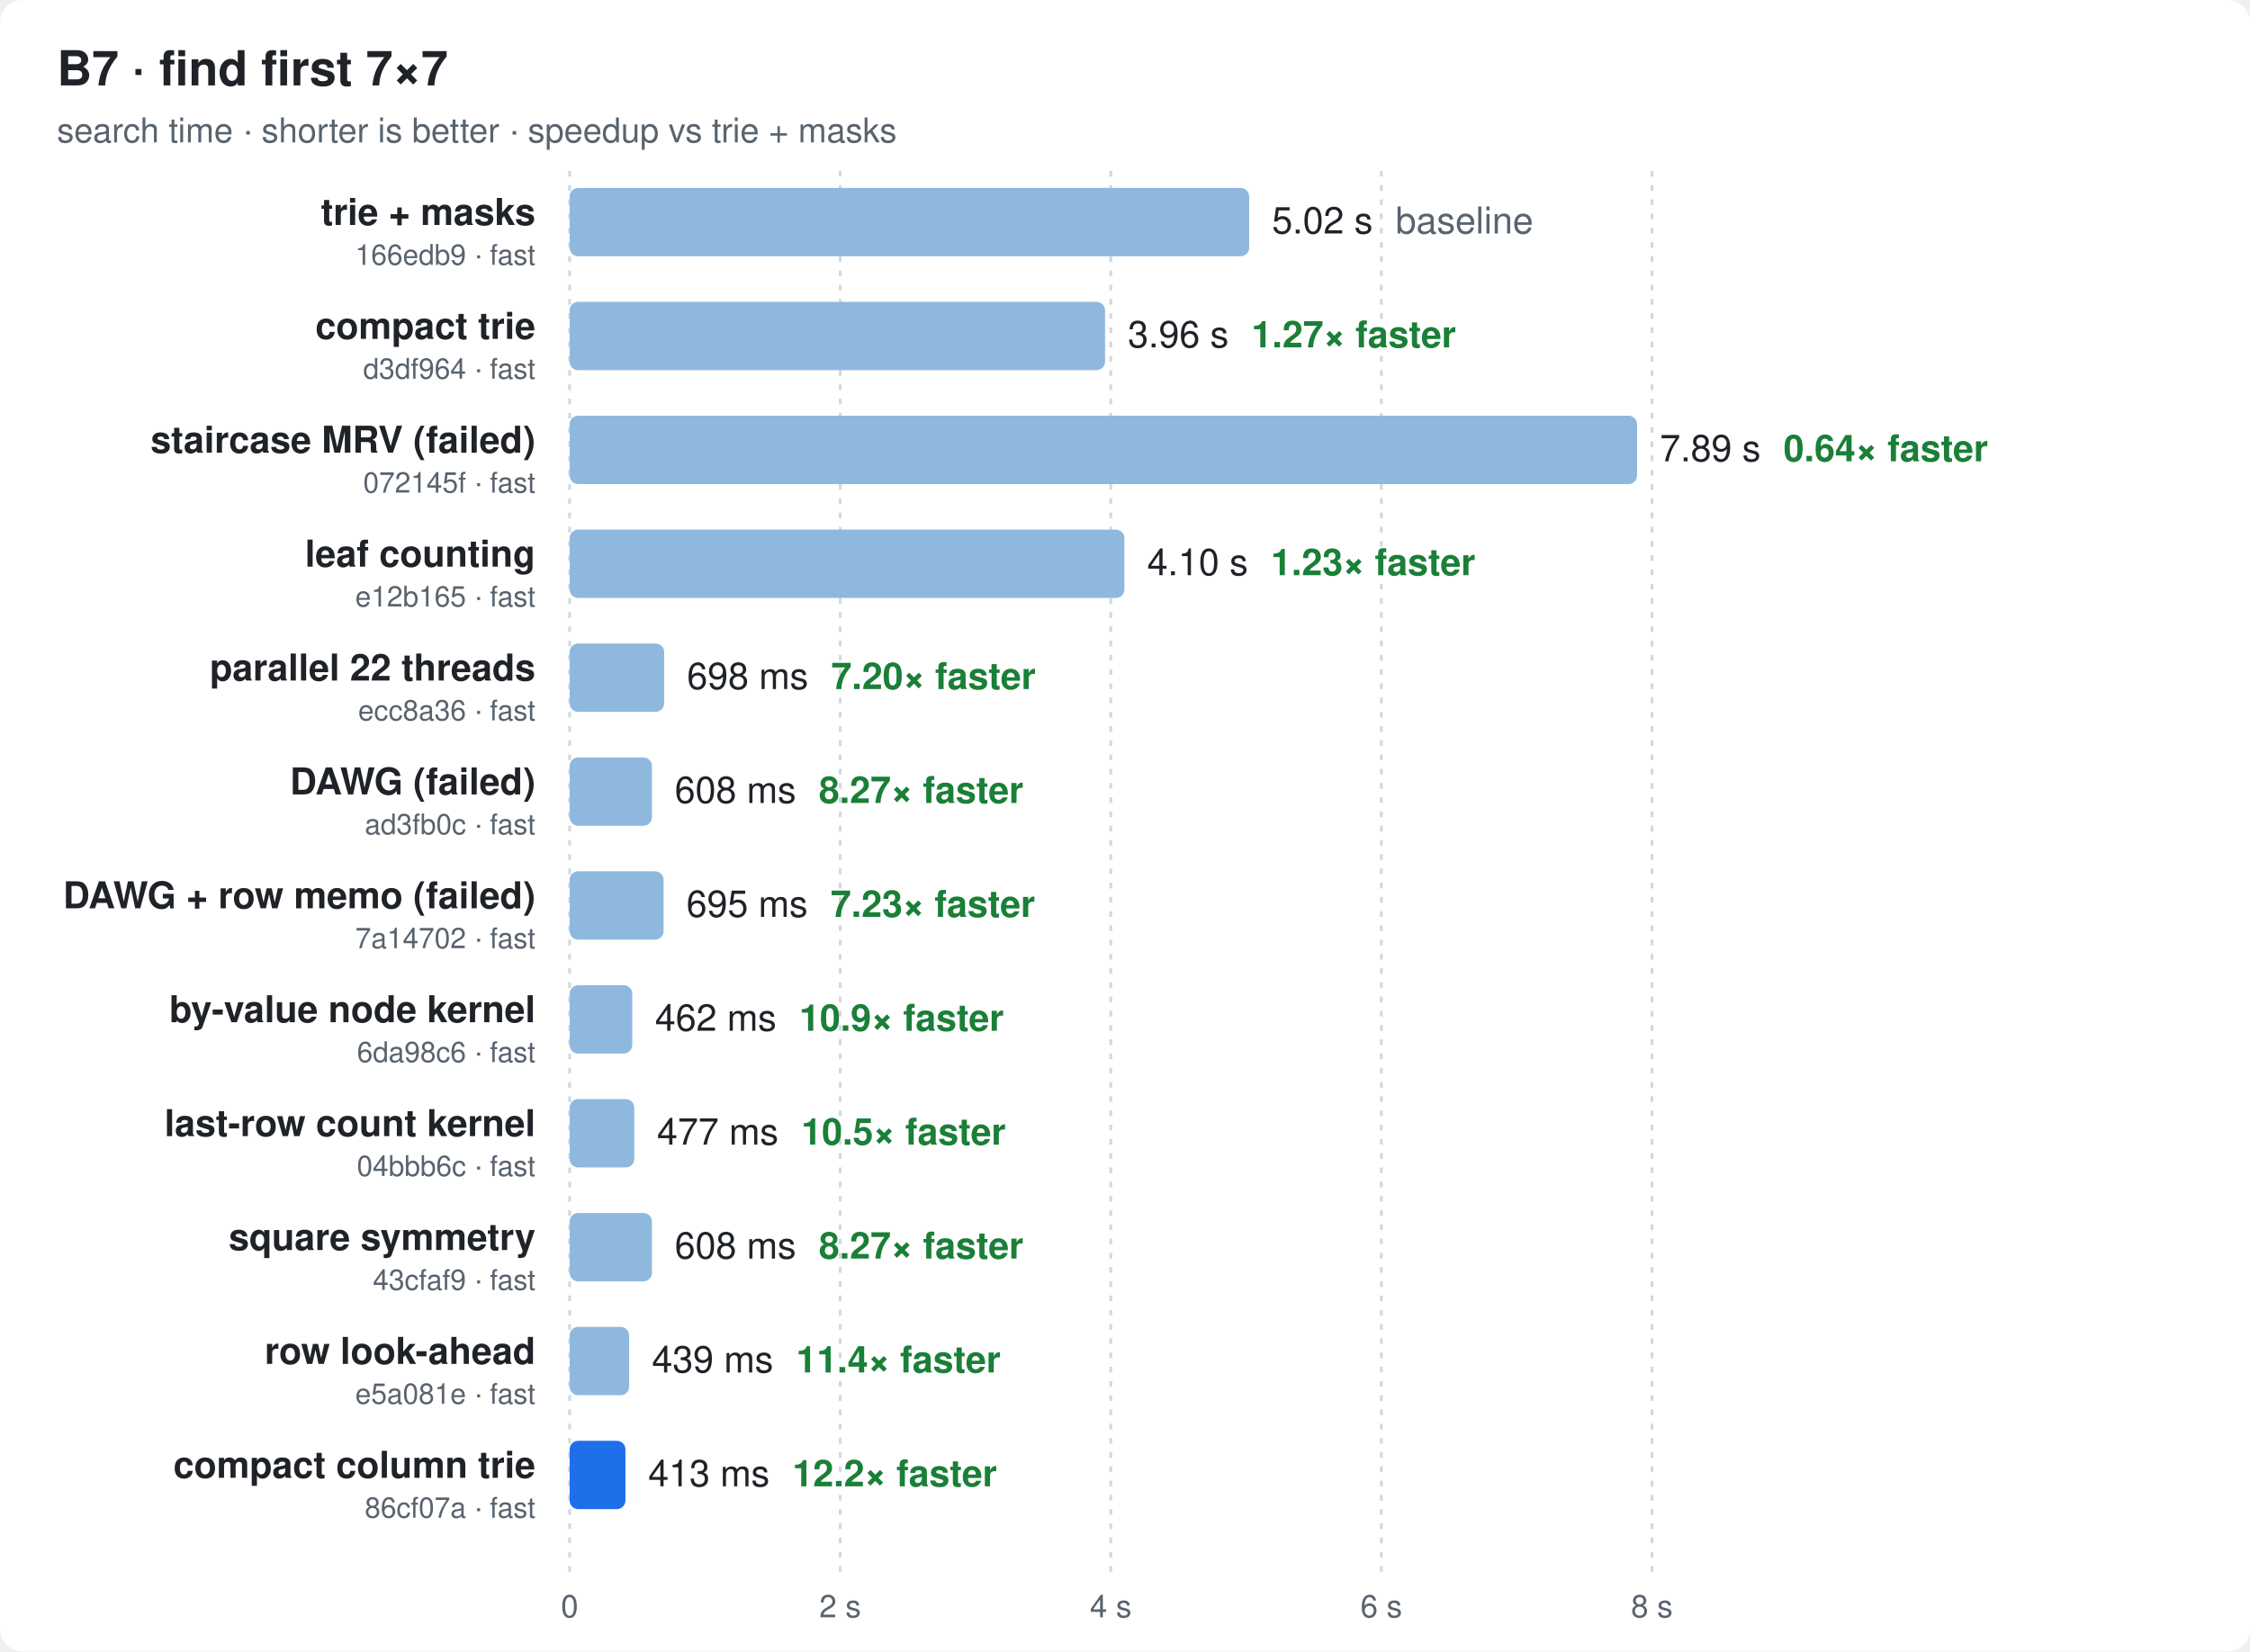
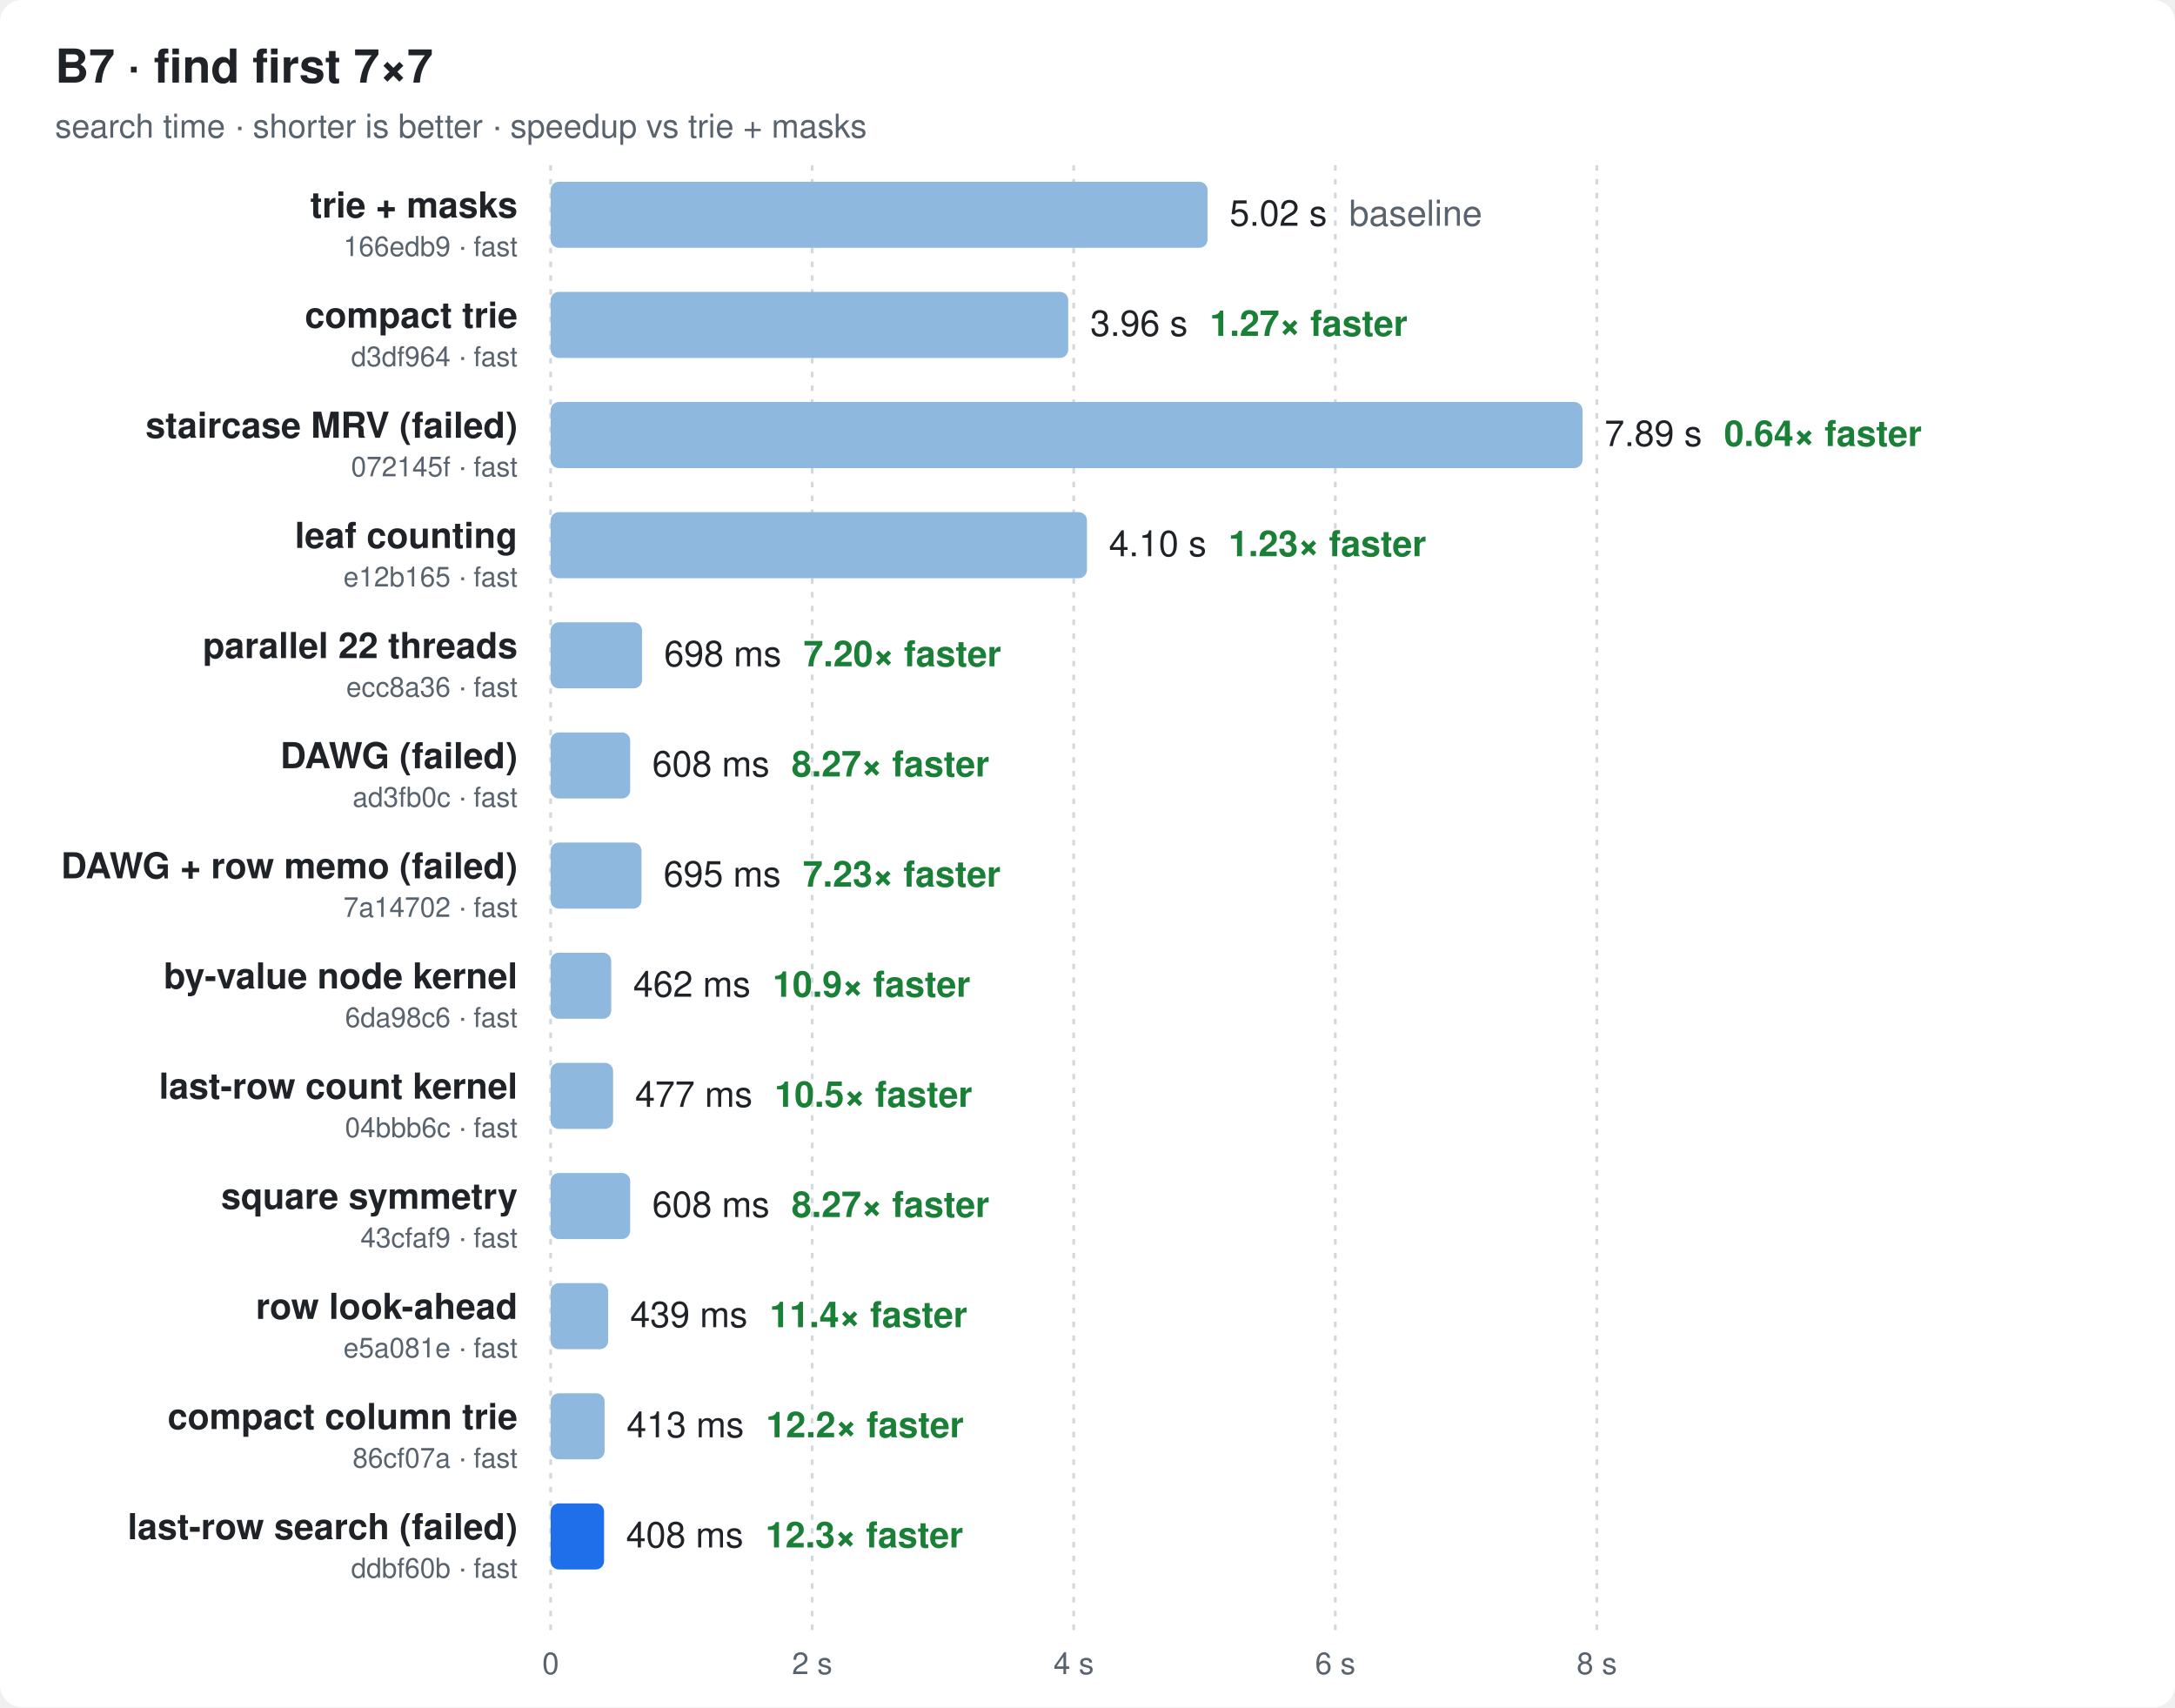
- <svg xmlns="http://www.w3.org/2000/svg" width="790" height="580" viewBox="0 0 790 580" font-family="ui-sans-serif,-apple-system,Segoe UI,Helvetica,Arial,sans-serif">
+ <svg xmlns="http://www.w3.org/2000/svg" width="790" height="620" viewBox="0 0 790 620" font-family="ui-sans-serif,-apple-system,Segoe UI,Helvetica,Arial,sans-serif">
  <style>
  .bg{fill:#ffffff} .t{fill:#1f2328} .m{fill:#59636e} .g{stroke:#d1d9e0}
  .bar{fill:#8fb8de} .best{fill:#1f6feb} .x{fill:#1a7f37;font-weight:600}
  @media (prefers-color-scheme: dark){
    .bg{fill:#0d1117} .t{fill:#e6edf3} .m{fill:#9198a1} .g{stroke:#30363d}
    .bar{fill:#2f5f8f} .best{fill:#4493f8} .x{fill:#3fb950}
  }
</style>
-   <rect class="bg" width="790" height="580" rx="8" />
+   <rect class="bg" width="790" height="620" rx="8" />
  <text class="t" x="20" y="30" font-size="17" font-weight="700">B7 · find first 7×7</text>
  <text class="m" x="20" y="50" font-size="12">search time · shorter is better · speedup vs trie + masks</text>
-   <line class="g" x1="200.0" x2="200.0" y1="60" y2="552" stroke-dasharray="2 3" />
-   <text class="m" x="200.0" y="568" font-size="11" text-anchor="middle">0</text>
-   <line class="g" x1="295.0" x2="295.0" y1="60" y2="552" stroke-dasharray="2 3" />
-   <text class="m" x="295.0" y="568" font-size="11" text-anchor="middle">2 s</text>
-   <line class="g" x1="390.0" x2="390.0" y1="60" y2="552" stroke-dasharray="2 3" />
-   <text class="m" x="390.0" y="568" font-size="11" text-anchor="middle">4 s</text>
-   <line class="g" x1="485.0" x2="485.0" y1="60" y2="552" stroke-dasharray="2 3" />
-   <text class="m" x="485.0" y="568" font-size="11" text-anchor="middle">6 s</text>
-   <line class="g" x1="580.0" x2="580.0" y1="60" y2="552" stroke-dasharray="2 3" />
-   <text class="m" x="580.0" y="568" font-size="11" text-anchor="middle">8 s</text>
+   <line class="g" x1="200.0" x2="200.0" y1="60" y2="592" stroke-dasharray="2 3" />
+   <text class="m" x="200.0" y="608" font-size="11" text-anchor="middle">0</text>
+   <line class="g" x1="295.0" x2="295.0" y1="60" y2="592" stroke-dasharray="2 3" />
+   <text class="m" x="295.0" y="608" font-size="11" text-anchor="middle">2 s</text>
+   <line class="g" x1="390.0" x2="390.0" y1="60" y2="592" stroke-dasharray="2 3" />
+   <text class="m" x="390.0" y="608" font-size="11" text-anchor="middle">4 s</text>
+   <line class="g" x1="485.0" x2="485.0" y1="60" y2="592" stroke-dasharray="2 3" />
+   <text class="m" x="485.0" y="608" font-size="11" text-anchor="middle">6 s</text>
+   <line class="g" x1="580.0" x2="580.0" y1="60" y2="592" stroke-dasharray="2 3" />
+   <text class="m" x="580.0" y="608" font-size="11" text-anchor="middle">8 s</text>
  <text class="t" x="188" y="79.0" font-size="13" font-weight="600" text-anchor="end">trie + masks</text>
  <text class="m" x="188" y="93.0" font-size="10" text-anchor="end">166edb9 · fast</text>
  <rect class="bar" x="200" y="66" width="238.6" height="24" rx="3" />
  <text class="t" x="446.6" y="82.0" font-size="13">5.02 s<tspan class="m" dx="8">baseline</tspan>
  </text>
  <text class="t" x="188" y="119.0" font-size="13" font-weight="600" text-anchor="end">compact trie</text>
  <text class="m" x="188" y="133.0" font-size="10" text-anchor="end">d3df964 · fast</text>
  <rect class="bar" x="200" y="106" width="188.0" height="24" rx="3" />
  <text class="t" x="396.0" y="122.0" font-size="13">3.96 s<tspan class="x" dx="8">1.27× faster</tspan>
  </text>
  <text class="t" x="188" y="159.0" font-size="13" font-weight="600" text-anchor="end">staircase MRV (failed)</text>
  <text class="m" x="188" y="173.0" font-size="10" text-anchor="end">072145f · fast</text>
  <rect class="bar" x="200" y="146" width="374.8" height="24" rx="3" />
  <text class="t" x="582.8" y="162.0" font-size="13">7.89 s<tspan class="x" dx="8">0.64× faster</tspan>
  </text>
  <text class="t" x="188" y="199.0" font-size="13" font-weight="600" text-anchor="end">leaf counting</text>
  <text class="m" x="188" y="213.0" font-size="10" text-anchor="end">e12b165 · fast</text>
  <rect class="bar" x="200" y="186" width="194.8" height="24" rx="3" />
  <text class="t" x="402.8" y="202.0" font-size="13">4.10 s<tspan class="x" dx="8">1.23× faster</tspan>
  </text>
  <text class="t" x="188" y="239.0" font-size="13" font-weight="600" text-anchor="end">parallel 22 threads</text>
  <text class="m" x="188" y="253.0" font-size="10" text-anchor="end">ecc8a36 · fast</text>
  <rect class="bar" x="200" y="226" width="33.2" height="24" rx="3" />
  <text class="t" x="241.2" y="242.0" font-size="13">698 ms<tspan class="x" dx="8">7.20× faster</tspan>
  </text>
  <text class="t" x="188" y="279.0" font-size="13" font-weight="600" text-anchor="end">DAWG (failed)</text>
  <text class="m" x="188" y="293.0" font-size="10" text-anchor="end">ad3fb0c · fast</text>
  <rect class="bar" x="200" y="266" width="28.9" height="24" rx="3" />
  <text class="t" x="236.9" y="282.0" font-size="13">608 ms<tspan class="x" dx="8">8.27× faster</tspan>
  </text>
  <text class="t" x="188" y="319.0" font-size="13" font-weight="600" text-anchor="end">DAWG + row memo (failed)</text>
  <text class="m" x="188" y="333.0" font-size="10" text-anchor="end">7a14702 · fast</text>
  <rect class="bar" x="200" y="306" width="33.0" height="24" rx="3" />
  <text class="t" x="241.0" y="322.0" font-size="13">695 ms<tspan class="x" dx="8">7.23× faster</tspan>
  </text>
  <text class="t" x="188" y="359.0" font-size="13" font-weight="600" text-anchor="end">by-value node kernel</text>
  <text class="m" x="188" y="373.0" font-size="10" text-anchor="end">6da98c6 · fast</text>
  <rect class="bar" x="200" y="346" width="22.0" height="24" rx="3" />
  <text class="t" x="230.0" y="362.0" font-size="13">462 ms<tspan class="x" dx="8">10.9× faster</tspan>
  </text>
  <text class="t" x="188" y="399.0" font-size="13" font-weight="600" text-anchor="end">last-row count kernel</text>
  <text class="m" x="188" y="413.0" font-size="10" text-anchor="end">04bbb6c · fast</text>
  <rect class="bar" x="200" y="386" width="22.7" height="24" rx="3" />
  <text class="t" x="230.7" y="402.0" font-size="13">477 ms<tspan class="x" dx="8">10.5× faster</tspan>
  </text>
  <text class="t" x="188" y="439.0" font-size="13" font-weight="600" text-anchor="end">square symmetry</text>
  <text class="m" x="188" y="453.0" font-size="10" text-anchor="end">43cfaf9 · fast</text>
  <rect class="bar" x="200" y="426" width="28.9" height="24" rx="3" />
  <text class="t" x="236.9" y="442.0" font-size="13">608 ms<tspan class="x" dx="8">8.27× faster</tspan>
  </text>
  <text class="t" x="188" y="479.0" font-size="13" font-weight="600" text-anchor="end">row look-ahead</text>
  <text class="m" x="188" y="493.0" font-size="10" text-anchor="end">e5a081e · fast</text>
  <rect class="bar" x="200" y="466" width="20.9" height="24" rx="3" />
  <text class="t" x="228.9" y="482.0" font-size="13">439 ms<tspan class="x" dx="8">11.4× faster</tspan>
  </text>
  <text class="t" x="188" y="519.0" font-size="13" font-weight="600" text-anchor="end">compact column trie</text>
  <text class="m" x="188" y="533.0" font-size="10" text-anchor="end">86cf07a · fast</text>
-   <rect class="best" x="200" y="506" width="19.6" height="24" rx="3" />
+   <rect class="bar" x="200" y="506" width="19.6" height="24" rx="3" />
  <text class="t" x="227.6" y="522.0" font-size="13">413 ms<tspan class="x" dx="8">12.2× faster</tspan>
  </text>
+   <text class="t" x="188" y="559.0" font-size="13" font-weight="600" text-anchor="end">last-row search (failed)</text>
+   <text class="m" x="188" y="573.0" font-size="10" text-anchor="end">ddbf60b · fast</text>
+   <rect class="best" x="200" y="546" width="19.4" height="24" rx="3" />
+   <text class="t" x="227.4" y="562.0" font-size="13">408 ms<tspan class="x" dx="8">12.3× faster</tspan>
+   </text>
</svg>
